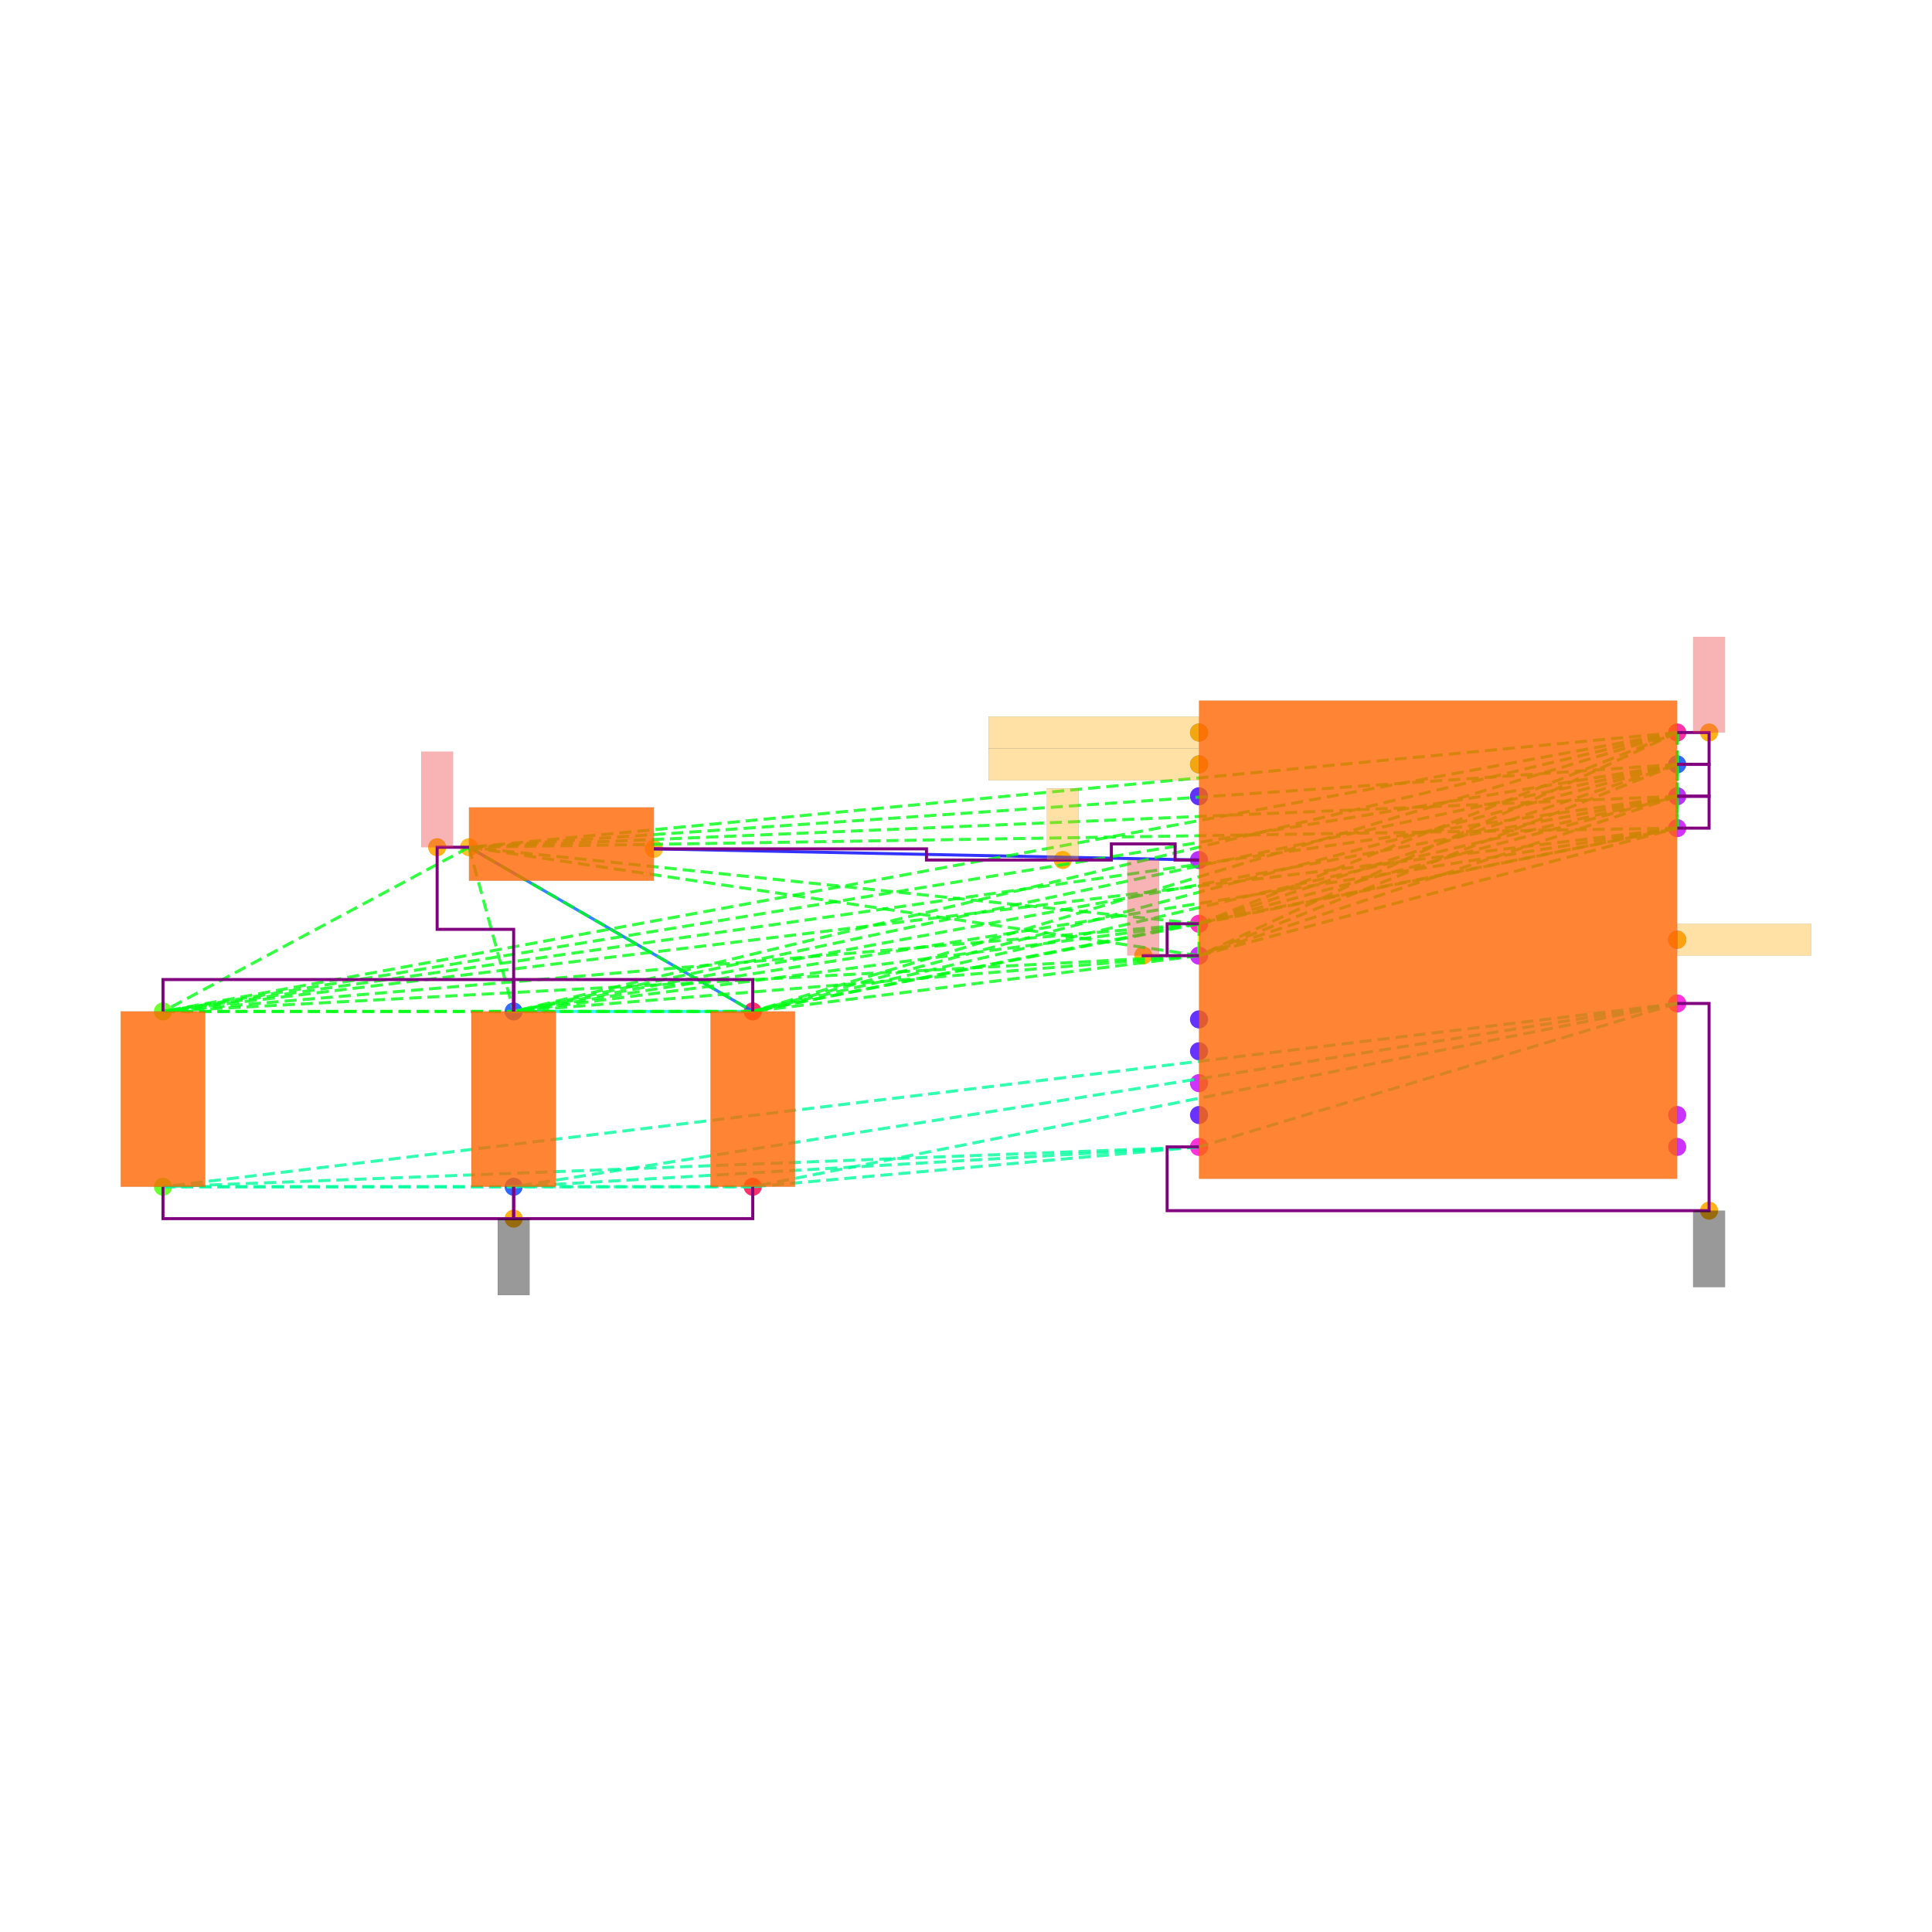
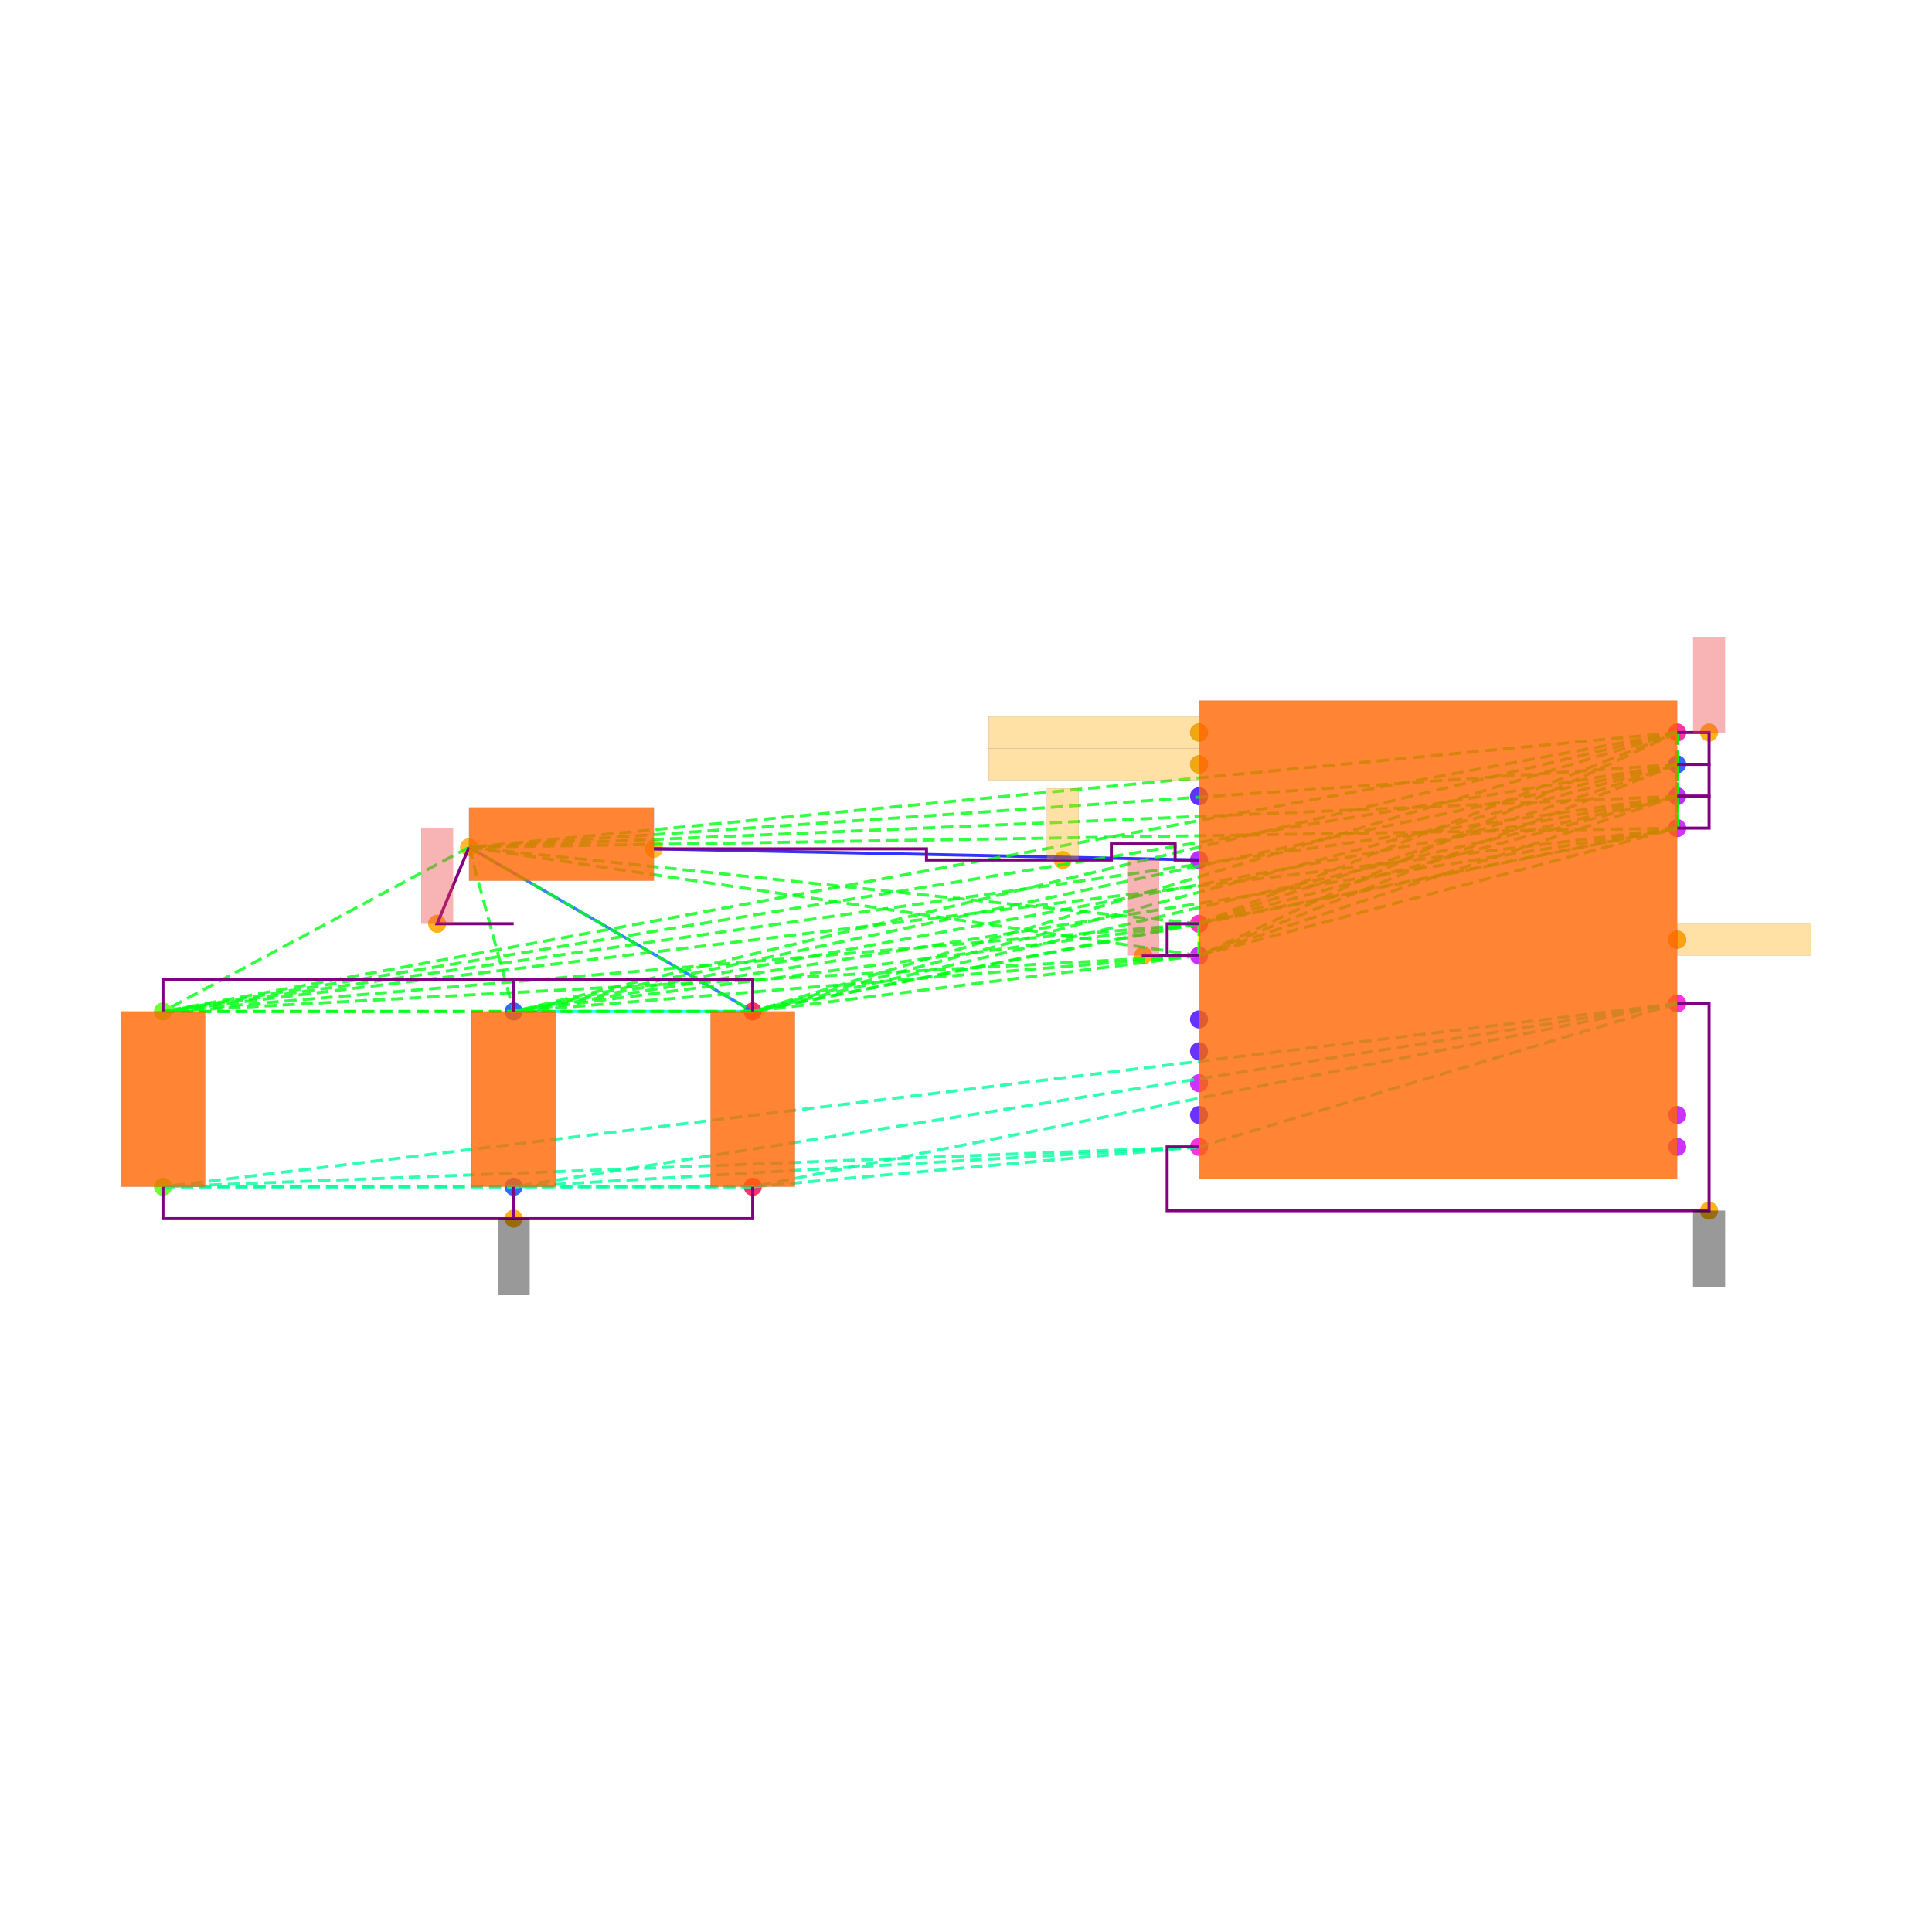
<svg xmlns="http://www.w3.org/2000/svg" width="640" height="640" viewBox="0 0 640 640">
  <rect width="100%" height="100%" fill="white" />
  <g>
    <circle data-type="point" data-label="U1.1 x-" data-x="-1.5" data-y="0.10000000000000009" cx="397.194" cy="306.008" r="3" fill="hsl(319, 100%, 50%, 0.8)" />
  </g>
  <g>
    <circle data-type="point" data-label="U1.8 x+" data-x="1.5" data-y="1.3" cx="555.595" cy="242.648" r="3" fill="hsl(326, 100%, 50%, 0.8)" />
  </g>
  <g>
    <circle data-type="point" data-label="U1.11 x-" data-x="-1.5" data-y="1.3" cx="397.194" cy="242.648" r="3" fill="hsl(218, 100%, 50%, 0.8)" />
  </g>
  <g>
    <circle data-type="point" data-label="U1.12 x-" data-x="-1.5" data-y="1.1" cx="397.194" cy="253.208" r="3" fill="hsl(219, 100%, 50%, 0.8)" />
  </g>
  <g>
    <circle data-type="point" data-label="U1.17 x+" data-x="1.5" data-y="1.0999999999999999" cx="555.595" cy="253.208" r="3" fill="hsl(224, 100%, 50%, 0.8)" />
  </g>
  <g>
    <circle data-type="point" data-label="U1.25 x-" data-x="-1.5" data-y="0.9" cx="397.194" cy="263.768" r="3" fill="hsl(253, 100%, 50%, 0.8)" />
  </g>
  <g>
    <circle data-type="point" data-label="U1.26 x-" data-x="-1.5" data-y="-0.4999999999999998" cx="397.194" cy="337.688" r="3" fill="hsl(254, 100%, 50%, 0.8)" />
  </g>
  <g>
    <circle data-type="point" data-label="U1.27 x-" data-x="-1.5" data-y="-0.6999999999999997" cx="397.194" cy="348.248" r="3" fill="hsl(255, 100%, 50%, 0.8)" />
  </g>
  <g>
    <circle data-type="point" data-label="U1.28 x-" data-x="-1.5" data-y="-1.0999999999999999" cx="397.194" cy="369.368" r="3" fill="hsl(256, 100%, 50%, 0.8)" />
  </g>
  <g>
    <circle data-type="point" data-label="U1.30 x-" data-x="-1.5" data-y="0.5" cx="397.194" cy="284.888" r="3" fill="hsl(279, 100%, 50%, 0.8)" />
  </g>
  <g>
    <circle data-type="point" data-label="U1.31 x+" data-x="1.5" data-y="0.8999999999999997" cx="555.595" cy="263.768" r="3" fill="hsl(280, 100%, 50%, 0.8)" />
  </g>
  <g>
    <circle data-type="point" data-label="U1.34 x-" data-x="-1.5" data-y="-0.09999999999999987" cx="397.194" cy="316.568" r="3" fill="hsl(283, 100%, 50%, 0.8)" />
  </g>
  <g>
    <circle data-type="point" data-label="U1.35 x+" data-x="1.5" data-y="-1.1" cx="555.595" cy="369.368" r="3" fill="hsl(284, 100%, 50%, 0.8)" />
  </g>
  <g>
    <circle data-type="point" data-label="U1.36 x+" data-x="1.5" data-y="-1.3" cx="555.595" cy="379.928" r="3" fill="hsl(285, 100%, 50%, 0.8)" />
  </g>
  <g>
    <circle data-type="point" data-label="U1.37 x-" data-x="-1.5" data-y="-0.8999999999999997" cx="397.194" cy="358.808" r="3" fill="hsl(286, 100%, 50%, 0.8)" />
  </g>
  <g>
    <circle data-type="point" data-label="U1.38 x+" data-x="1.5" data-y="0.6999999999999997" cx="555.595" cy="274.328" r="3" fill="hsl(287, 100%, 50%, 0.8)" />
  </g>
  <g>
    <circle data-type="point" data-label="U1.39 x+" data-x="1.5" data-y="-2.220446049250313e-16" cx="555.595" cy="311.288" r="3" fill="hsl(288, 100%, 50%, 0.8)" />
  </g>
  <g>
    <circle data-type="point" data-label="U1.40 x+" data-x="1.5" data-y="-0.40000000000000013" cx="555.595" cy="332.408" r="3" fill="hsl(310, 100%, 50%, 0.8)" />
  </g>
  <g>
    <circle data-type="point" data-label="U1.41 x-" data-x="-1.5" data-y="-1.3" cx="397.194" cy="379.928" r="3" fill="hsl(311, 100%, 50%, 0.8)" />
  </g>
  <g>
    <circle data-type="point" data-label="L1.1 x-" data-x="-6.08" data-y="0.58" cx="155.369" cy="280.664" r="3" fill="hsl(40, 100%, 50%, 0.8)" />
  </g>
  <g>
    <circle data-type="point" data-label="L1.2 x+" data-x="-4.92" data-y="0.57" cx="216.617" cy="281.192" r="3" fill="hsl(41, 100%, 50%, 0.8)" />
  </g>
  <g>
    <circle data-type="point" data-label="C105.1 y+" data-x="-8" data-y="-0.44999999999999996" cx="53.992" cy="335.048" r="3" fill="hsl(102, 100%, 50%, 0.8)" />
  </g>
  <g>
    <circle data-type="point" data-label="C105.2 y-" data-x="-8" data-y="-1.55" cx="53.992" cy="393.128" r="3" fill="hsl(103, 100%, 50%, 0.8)" />
  </g>
  <g>
    <circle data-type="point" data-label="C106.1 y+" data-x="-4.3" data-y="-0.44999999999999996" cx="249.353" cy="335.048" r="3" fill="hsl(343, 100%, 50%, 0.8)" />
  </g>
  <g>
    <circle data-type="point" data-label="C106.2 y-" data-x="-4.3" data-y="-1.55" cx="249.353" cy="393.128" r="3" fill="hsl(344, 100%, 50%, 0.8)" />
  </g>
  <g>
    <circle data-type="point" data-label="C107.1 y+" data-x="-5.8" data-y="-0.44999999999999996" cx="170.153" cy="335.048" r="3" fill="hsl(224, 100%, 50%, 0.8)" />
  </g>
  <g>
    <circle data-type="point" data-label="C107.2 y-" data-x="-5.8" data-y="-1.55" cx="170.153" cy="393.128" r="3" fill="hsl(225, 100%, 50%, 0.8)" />
  </g>
  <g>
    <circle data-type="point" data-label="anchorPoint orientation: y+" data-x="-1.85" data-y="-0.09899999999999987" cx="378.714" cy="316.515" r="3" fill="hsl(40, 100%, 50%, 0.9)" />
  </g>
  <g>
-     <circle data-type="point" data-label="anchorPoint orientation: y+" data-x="-6.28" data-y="0.58" cx="144.809" cy="280.664" r="3" fill="hsl(40, 100%, 50%, 0.9)" />
+     <circle data-type="point" data-label="anchorPoint orientation: y+" data-x="-6.28" data-y="0.10000000000000009" cx="144.809" cy="306.008" r="3" fill="hsl(40, 100%, 50%, 0.9)" />
  </g>
  <g>
    <circle data-type="point" data-label="anchorPoint orientation: y+" data-x="1.7" data-y="1.3" cx="566.155" cy="242.648" r="3" fill="hsl(40, 100%, 50%, 0.9)" />
  </g>
  <g>
    <circle data-type="point" data-label="anchorPoint orientation: x-" data-x="-1.5" data-y="1.3" cx="397.194" cy="242.648" r="3" fill="hsl(40, 100%, 50%, 0.9)" />
  </g>
  <g>
    <circle data-type="point" data-label="anchorPoint orientation: x-" data-x="-1.5" data-y="1.1" cx="397.194" cy="253.208" r="3" fill="hsl(40, 100%, 50%, 0.9)" />
  </g>
  <g>
    <circle data-type="point" data-label="anchorPoint orientation: y+" data-x="-2.355" data-y="0.5" cx="352.05" cy="284.888" r="3" fill="hsl(40, 100%, 50%, 0.9)" />
  </g>
  <g>
    <circle data-type="point" data-label="anchorPoint orientation: x+" data-x="1.5" data-y="-2.220446049250313e-16" cx="555.595" cy="311.288" r="3" fill="hsl(40, 100%, 50%, 0.9)" />
  </g>
  <g>
    <circle data-type="point" data-label="anchorPoint orientation: y-" data-x="1.7000000000000002" data-y="-1.7" cx="566.155" cy="401.048" r="3" fill="hsl(40, 100%, 50%, 0.9)" />
  </g>
  <g>
    <circle data-type="point" data-label="anchorPoint orientation: y-" data-x="-5.8" data-y="-1.7500000000000002" cx="170.153" cy="403.688" r="3" fill="hsl(40, 100%, 50%, 0.9)" />
  </g>
  <g>
    <polyline data-points="-1.5,0.5 -4.92,0.57" data-type="line" data-label="" points="397.194,284.888 216.617,281.192" fill="none" stroke="hsl(240, 100%, 50%, 0.8)" stroke-width="1" />
  </g>
  <g>
    <polyline data-points="-1.5,0.10000000000000009 -1.5,-0.09999999999999987" data-type="line" data-label="" points="397.194,306.008 397.194,316.568" fill="none" stroke="hsl(64, 100%, 50%, 0.8)" stroke-width="1" />
  </g>
  <g>
    <polyline data-points="-4.3,-0.44999999999999996 -6.08,0.58" data-type="line" data-label="" points="249.353,335.048 155.369,280.664" fill="none" stroke="hsl(216, 100%, 50%, 0.8)" stroke-width="1" />
  </g>
  <g>
    <polyline data-points="-5.8,-0.44999999999999996 -4.3,-0.44999999999999996" data-type="line" data-label="" points="170.153,335.048 249.353,335.048" fill="none" stroke="hsl(184, 100%, 50%, 0.8)" stroke-width="1" />
  </g>
  <g>
    <polyline data-points="-1.5,0.10000000000000009 1.5,1.3" data-type="line" data-label="" points="397.194,306.008 555.595,242.648" fill="none" stroke="hsl(125, 100%, 50%, 0.8)" stroke-width="1" stroke-dasharray="4 2" />
  </g>
  <g>
    <polyline data-points="-1.5,0.10000000000000009 1.5,1.0999999999999999" data-type="line" data-label="" points="397.194,306.008 555.595,253.208" fill="none" stroke="hsl(125, 100%, 50%, 0.8)" stroke-width="1" stroke-dasharray="4 2" />
  </g>
  <g>
    <polyline data-points="-1.5,0.10000000000000009 1.5,0.8999999999999997" data-type="line" data-label="" points="397.194,306.008 555.595,263.768" fill="none" stroke="hsl(125, 100%, 50%, 0.8)" stroke-width="1" stroke-dasharray="4 2" />
  </g>
  <g>
    <polyline data-points="-1.5,0.10000000000000009 -1.5,-0.09999999999999987" data-type="line" data-label="" points="397.194,306.008 397.194,316.568" fill="none" stroke="hsl(125, 100%, 50%, 0.8)" stroke-width="1" stroke-dasharray="4 2" />
  </g>
  <g>
    <polyline data-points="-1.5,0.10000000000000009 1.5,0.6999999999999997" data-type="line" data-label="" points="397.194,306.008 555.595,274.328" fill="none" stroke="hsl(125, 100%, 50%, 0.8)" stroke-width="1" stroke-dasharray="4 2" />
  </g>
  <g>
    <polyline data-points="-1.5,0.10000000000000009 -6.08,0.58" data-type="line" data-label="" points="397.194,306.008 155.369,280.664" fill="none" stroke="hsl(125, 100%, 50%, 0.8)" stroke-width="1" stroke-dasharray="4 2" />
  </g>
  <g>
    <polyline data-points="-1.5,0.10000000000000009 -8,-0.44999999999999996" data-type="line" data-label="" points="397.194,306.008 53.992,335.048" fill="none" stroke="hsl(125, 100%, 50%, 0.8)" stroke-width="1" stroke-dasharray="4 2" />
  </g>
  <g>
    <polyline data-points="-1.5,0.10000000000000009 -4.3,-0.44999999999999996" data-type="line" data-label="" points="397.194,306.008 249.353,335.048" fill="none" stroke="hsl(125, 100%, 50%, 0.8)" stroke-width="1" stroke-dasharray="4 2" />
  </g>
  <g>
    <polyline data-points="-1.5,0.10000000000000009 -5.8,-0.44999999999999996" data-type="line" data-label="" points="397.194,306.008 170.153,335.048" fill="none" stroke="hsl(125, 100%, 50%, 0.8)" stroke-width="1" stroke-dasharray="4 2" />
  </g>
  <g>
    <polyline data-points="1.5,1.3 1.5,1.0999999999999999" data-type="line" data-label="" points="555.595,242.648 555.595,253.208" fill="none" stroke="hsl(125, 100%, 50%, 0.8)" stroke-width="1" stroke-dasharray="4 2" />
  </g>
  <g>
    <polyline data-points="1.5,1.3 1.5,0.8999999999999997" data-type="line" data-label="" points="555.595,242.648 555.595,263.768" fill="none" stroke="hsl(125, 100%, 50%, 0.8)" stroke-width="1" stroke-dasharray="4 2" />
  </g>
  <g>
    <polyline data-points="1.5,1.3 -1.5,-0.09999999999999987" data-type="line" data-label="" points="555.595,242.648 397.194,316.568" fill="none" stroke="hsl(125, 100%, 50%, 0.8)" stroke-width="1" stroke-dasharray="4 2" />
  </g>
  <g>
    <polyline data-points="1.5,1.3 1.5,0.6999999999999997" data-type="line" data-label="" points="555.595,242.648 555.595,274.328" fill="none" stroke="hsl(125, 100%, 50%, 0.8)" stroke-width="1" stroke-dasharray="4 2" />
  </g>
  <g>
    <polyline data-points="1.5,1.3 -6.08,0.58" data-type="line" data-label="" points="555.595,242.648 155.369,280.664" fill="none" stroke="hsl(125, 100%, 50%, 0.8)" stroke-width="1" stroke-dasharray="4 2" />
  </g>
  <g>
    <polyline data-points="1.5,1.3 -8,-0.44999999999999996" data-type="line" data-label="" points="555.595,242.648 53.992,335.048" fill="none" stroke="hsl(125, 100%, 50%, 0.8)" stroke-width="1" stroke-dasharray="4 2" />
  </g>
  <g>
    <polyline data-points="1.5,1.3 -4.3,-0.44999999999999996" data-type="line" data-label="" points="555.595,242.648 249.353,335.048" fill="none" stroke="hsl(125, 100%, 50%, 0.8)" stroke-width="1" stroke-dasharray="4 2" />
  </g>
  <g>
    <polyline data-points="1.5,1.3 -5.8,-0.44999999999999996" data-type="line" data-label="" points="555.595,242.648 170.153,335.048" fill="none" stroke="hsl(125, 100%, 50%, 0.8)" stroke-width="1" stroke-dasharray="4 2" />
  </g>
  <g>
    <polyline data-points="1.5,1.0999999999999999 1.5,0.8999999999999997" data-type="line" data-label="" points="555.595,253.208 555.595,263.768" fill="none" stroke="hsl(125, 100%, 50%, 0.8)" stroke-width="1" stroke-dasharray="4 2" />
  </g>
  <g>
    <polyline data-points="1.5,1.0999999999999999 -1.5,-0.09999999999999987" data-type="line" data-label="" points="555.595,253.208 397.194,316.568" fill="none" stroke="hsl(125, 100%, 50%, 0.8)" stroke-width="1" stroke-dasharray="4 2" />
  </g>
  <g>
    <polyline data-points="1.5,1.0999999999999999 1.5,0.6999999999999997" data-type="line" data-label="" points="555.595,253.208 555.595,274.328" fill="none" stroke="hsl(125, 100%, 50%, 0.8)" stroke-width="1" stroke-dasharray="4 2" />
  </g>
  <g>
    <polyline data-points="1.5,1.0999999999999999 -6.08,0.58" data-type="line" data-label="" points="555.595,253.208 155.369,280.664" fill="none" stroke="hsl(125, 100%, 50%, 0.8)" stroke-width="1" stroke-dasharray="4 2" />
  </g>
  <g>
    <polyline data-points="1.5,1.0999999999999999 -8,-0.44999999999999996" data-type="line" data-label="" points="555.595,253.208 53.992,335.048" fill="none" stroke="hsl(125, 100%, 50%, 0.8)" stroke-width="1" stroke-dasharray="4 2" />
  </g>
  <g>
    <polyline data-points="1.5,1.0999999999999999 -4.3,-0.44999999999999996" data-type="line" data-label="" points="555.595,253.208 249.353,335.048" fill="none" stroke="hsl(125, 100%, 50%, 0.8)" stroke-width="1" stroke-dasharray="4 2" />
  </g>
  <g>
    <polyline data-points="1.5,1.0999999999999999 -5.8,-0.44999999999999996" data-type="line" data-label="" points="555.595,253.208 170.153,335.048" fill="none" stroke="hsl(125, 100%, 50%, 0.8)" stroke-width="1" stroke-dasharray="4 2" />
  </g>
  <g>
    <polyline data-points="1.5,0.8999999999999997 -1.5,-0.09999999999999987" data-type="line" data-label="" points="555.595,263.768 397.194,316.568" fill="none" stroke="hsl(125, 100%, 50%, 0.8)" stroke-width="1" stroke-dasharray="4 2" />
  </g>
  <g>
    <polyline data-points="1.5,0.8999999999999997 1.5,0.6999999999999997" data-type="line" data-label="" points="555.595,263.768 555.595,274.328" fill="none" stroke="hsl(125, 100%, 50%, 0.8)" stroke-width="1" stroke-dasharray="4 2" />
  </g>
  <g>
    <polyline data-points="1.5,0.8999999999999997 -6.08,0.58" data-type="line" data-label="" points="555.595,263.768 155.369,280.664" fill="none" stroke="hsl(125, 100%, 50%, 0.8)" stroke-width="1" stroke-dasharray="4 2" />
  </g>
  <g>
    <polyline data-points="1.5,0.8999999999999997 -8,-0.44999999999999996" data-type="line" data-label="" points="555.595,263.768 53.992,335.048" fill="none" stroke="hsl(125, 100%, 50%, 0.8)" stroke-width="1" stroke-dasharray="4 2" />
  </g>
  <g>
    <polyline data-points="1.5,0.8999999999999997 -4.3,-0.44999999999999996" data-type="line" data-label="" points="555.595,263.768 249.353,335.048" fill="none" stroke="hsl(125, 100%, 50%, 0.8)" stroke-width="1" stroke-dasharray="4 2" />
  </g>
  <g>
    <polyline data-points="1.5,0.8999999999999997 -5.8,-0.44999999999999996" data-type="line" data-label="" points="555.595,263.768 170.153,335.048" fill="none" stroke="hsl(125, 100%, 50%, 0.8)" stroke-width="1" stroke-dasharray="4 2" />
  </g>
  <g>
    <polyline data-points="-1.5,-0.09999999999999987 1.5,0.6999999999999997" data-type="line" data-label="" points="397.194,316.568 555.595,274.328" fill="none" stroke="hsl(125, 100%, 50%, 0.8)" stroke-width="1" stroke-dasharray="4 2" />
  </g>
  <g>
    <polyline data-points="-1.5,-0.09999999999999987 -6.08,0.58" data-type="line" data-label="" points="397.194,316.568 155.369,280.664" fill="none" stroke="hsl(125, 100%, 50%, 0.8)" stroke-width="1" stroke-dasharray="4 2" />
  </g>
  <g>
    <polyline data-points="-1.5,-0.09999999999999987 -8,-0.44999999999999996" data-type="line" data-label="" points="397.194,316.568 53.992,335.048" fill="none" stroke="hsl(125, 100%, 50%, 0.8)" stroke-width="1" stroke-dasharray="4 2" />
  </g>
  <g>
    <polyline data-points="-1.5,-0.09999999999999987 -4.3,-0.44999999999999996" data-type="line" data-label="" points="397.194,316.568 249.353,335.048" fill="none" stroke="hsl(125, 100%, 50%, 0.8)" stroke-width="1" stroke-dasharray="4 2" />
  </g>
  <g>
    <polyline data-points="-1.5,-0.09999999999999987 -5.8,-0.44999999999999996" data-type="line" data-label="" points="397.194,316.568 170.153,335.048" fill="none" stroke="hsl(125, 100%, 50%, 0.8)" stroke-width="1" stroke-dasharray="4 2" />
  </g>
  <g>
    <polyline data-points="1.5,0.6999999999999997 -6.08,0.58" data-type="line" data-label="" points="555.595,274.328 155.369,280.664" fill="none" stroke="hsl(125, 100%, 50%, 0.8)" stroke-width="1" stroke-dasharray="4 2" />
  </g>
  <g>
    <polyline data-points="1.5,0.6999999999999997 -8,-0.44999999999999996" data-type="line" data-label="" points="555.595,274.328 53.992,335.048" fill="none" stroke="hsl(125, 100%, 50%, 0.8)" stroke-width="1" stroke-dasharray="4 2" />
  </g>
  <g>
    <polyline data-points="1.5,0.6999999999999997 -4.3,-0.44999999999999996" data-type="line" data-label="" points="555.595,274.328 249.353,335.048" fill="none" stroke="hsl(125, 100%, 50%, 0.8)" stroke-width="1" stroke-dasharray="4 2" />
  </g>
  <g>
    <polyline data-points="1.5,0.6999999999999997 -5.8,-0.44999999999999996" data-type="line" data-label="" points="555.595,274.328 170.153,335.048" fill="none" stroke="hsl(125, 100%, 50%, 0.8)" stroke-width="1" stroke-dasharray="4 2" />
  </g>
  <g>
    <polyline data-points="-6.08,0.58 -8,-0.44999999999999996" data-type="line" data-label="" points="155.369,280.664 53.992,335.048" fill="none" stroke="hsl(125, 100%, 50%, 0.8)" stroke-width="1" stroke-dasharray="4 2" />
  </g>
  <g>
    <polyline data-points="-6.08,0.58 -4.3,-0.44999999999999996" data-type="line" data-label="" points="155.369,280.664 249.353,335.048" fill="none" stroke="hsl(125, 100%, 50%, 0.8)" stroke-width="1" stroke-dasharray="4 2" />
  </g>
  <g>
    <polyline data-points="-6.08,0.58 -5.8,-0.44999999999999996" data-type="line" data-label="" points="155.369,280.664 170.153,335.048" fill="none" stroke="hsl(125, 100%, 50%, 0.8)" stroke-width="1" stroke-dasharray="4 2" />
  </g>
  <g>
    <polyline data-points="-8,-0.44999999999999996 -4.3,-0.44999999999999996" data-type="line" data-label="" points="53.992,335.048 249.353,335.048" fill="none" stroke="hsl(125, 100%, 50%, 0.8)" stroke-width="1" stroke-dasharray="4 2" />
  </g>
  <g>
    <polyline data-points="-8,-0.44999999999999996 -5.8,-0.44999999999999996" data-type="line" data-label="" points="53.992,335.048 170.153,335.048" fill="none" stroke="hsl(125, 100%, 50%, 0.8)" stroke-width="1" stroke-dasharray="4 2" />
  </g>
  <g>
    <polyline data-points="-4.3,-0.44999999999999996 -5.8,-0.44999999999999996" data-type="line" data-label="" points="249.353,335.048 170.153,335.048" fill="none" stroke="hsl(125, 100%, 50%, 0.8)" stroke-width="1" stroke-dasharray="4 2" />
  </g>
  <g>
    <polyline data-points="1.5,-0.40000000000000013 -1.5,-1.3" data-type="line" data-label="" points="555.595,332.408 397.194,379.928" fill="none" stroke="hsl(157, 100%, 50%, 0.8)" stroke-width="1" stroke-dasharray="4 2" />
  </g>
  <g>
    <polyline data-points="1.5,-0.40000000000000013 -8,-1.55" data-type="line" data-label="" points="555.595,332.408 53.992,393.128" fill="none" stroke="hsl(157, 100%, 50%, 0.8)" stroke-width="1" stroke-dasharray="4 2" />
  </g>
  <g>
    <polyline data-points="1.5,-0.40000000000000013 -4.3,-1.55" data-type="line" data-label="" points="555.595,332.408 249.353,393.128" fill="none" stroke="hsl(157, 100%, 50%, 0.8)" stroke-width="1" stroke-dasharray="4 2" />
  </g>
  <g>
    <polyline data-points="1.5,-0.40000000000000013 -5.8,-1.55" data-type="line" data-label="" points="555.595,332.408 170.153,393.128" fill="none" stroke="hsl(157, 100%, 50%, 0.8)" stroke-width="1" stroke-dasharray="4 2" />
  </g>
  <g>
    <polyline data-points="-1.5,-1.3 -8,-1.55" data-type="line" data-label="" points="397.194,379.928 53.992,393.128" fill="none" stroke="hsl(157, 100%, 50%, 0.8)" stroke-width="1" stroke-dasharray="4 2" />
  </g>
  <g>
    <polyline data-points="-1.5,-1.3 -4.3,-1.55" data-type="line" data-label="" points="397.194,379.928 249.353,393.128" fill="none" stroke="hsl(157, 100%, 50%, 0.8)" stroke-width="1" stroke-dasharray="4 2" />
  </g>
  <g>
    <polyline data-points="-1.5,-1.3 -5.8,-1.55" data-type="line" data-label="" points="397.194,379.928 170.153,393.128" fill="none" stroke="hsl(157, 100%, 50%, 0.8)" stroke-width="1" stroke-dasharray="4 2" />
  </g>
  <g>
    <polyline data-points="-8,-1.55 -4.3,-1.55" data-type="line" data-label="" points="53.992,393.128 249.353,393.128" fill="none" stroke="hsl(157, 100%, 50%, 0.8)" stroke-width="1" stroke-dasharray="4 2" />
  </g>
  <g>
    <polyline data-points="-8,-1.55 -5.8,-1.55" data-type="line" data-label="" points="53.992,393.128 170.153,393.128" fill="none" stroke="hsl(157, 100%, 50%, 0.8)" stroke-width="1" stroke-dasharray="4 2" />
  </g>
  <g>
    <polyline data-points="-4.3,-1.55 -5.8,-1.55" data-type="line" data-label="" points="249.353,393.128 170.153,393.128" fill="none" stroke="hsl(157, 100%, 50%, 0.8)" stroke-width="1" stroke-dasharray="4 2" />
  </g>
  <g>
    <polyline data-points="-5.8,-0.44999999999999996 -5.8,-0.24999999999999978 -8,-0.24999999999999978 -8,-0.44999999999999996" data-type="line" data-label="" points="170.153,335.048 170.153,324.488 53.992,324.488 53.992,335.048" fill="none" stroke="purple" stroke-width="1" />
  </g>
  <g>
-     <polyline data-points="-6.08,0.58 -6.28,0.58 -6.28,0.065 -5.8,0.065 -5.8,-0.44999999999999996" data-type="line" data-label="" points="155.369,280.664 144.809,280.664 144.809,307.856 170.153,307.856 170.153,335.048" fill="none" stroke="purple" stroke-width="1" />
+     <polyline data-points="-6.08,0.58 -6.28,0.10000000000000009 -6.28,0.10000000000000009 -5.8,0.10000000000000009 -5.8,0.10000000000000009" data-type="line" data-label="" points="155.369,280.664 144.809,306.008 144.809,306.008 170.153,306.008 170.153,306.008" fill="none" stroke="purple" stroke-width="1" />
  </g>
  <g>
    <polyline data-points="-4.3,-0.44999999999999996 -4.3,-0.24999999999999978 -5.8,-0.24999999999999978 -5.8,-0.44999999999999996" data-type="line" data-label="" points="249.353,335.048 249.353,324.488 170.153,324.488 170.153,335.048" fill="none" stroke="purple" stroke-width="1" />
  </g>
  <g>
    <polyline data-points="-1.5,-0.09999999999999987 -1.7,-0.09999999999999987 -1.7,0.10000000000000009 -1.5,0.10000000000000009" data-type="line" data-label="" points="397.194,316.568 386.634,316.568 386.634,306.008 397.194,306.008" fill="none" stroke="purple" stroke-width="1" />
  </g>
  <g>
    <polyline data-points="1.5,0.8999999999999997 1.7,0.8999999999999997 1.7,1.0999999999999999 1.5,1.0999999999999999" data-type="line" data-label="" points="555.595,263.768 566.155,263.768 566.155,253.208 555.595,253.208" fill="none" stroke="purple" stroke-width="1" />
  </g>
  <g>
    <polyline data-points="1.5,0.6999999999999997 1.7,0.6999999999999997 1.7,0.8999999999999997 1.5,0.8999999999999997" data-type="line" data-label="" points="555.595,274.328 566.155,274.328 566.155,263.768 555.595,263.768" fill="none" stroke="purple" stroke-width="1" />
  </g>
  <g>
    <polyline data-points="1.5,1.3 1.7,1.3 1.7,1.0999999999999999 1.5,1.0999999999999999" data-type="line" data-label="" points="555.595,242.648 566.155,242.648 566.155,253.208 555.595,253.208" fill="none" stroke="purple" stroke-width="1" />
  </g>
  <g>
    <polyline data-points="-5.8,-1.55 -5.8,-1.7500000000000002 -8,-1.7500000000000002 -8,-1.55" data-type="line" data-label="" points="170.153,393.128 170.153,403.688 53.992,403.688 53.992,393.128" fill="none" stroke="purple" stroke-width="1" />
  </g>
  <g>
    <polyline data-points="-4.3,-1.55 -4.3,-1.7500000000000002 -5.8,-1.7500000000000002 -5.8,-1.55" data-type="line" data-label="" points="249.353,393.128 249.353,403.688 170.153,403.688 170.153,393.128" fill="none" stroke="purple" stroke-width="1" />
  </g>
  <g>
    <polyline data-points="-1.5,0.5 -1.65,0.5 -1.65,0.6010000000000001 -2.0500000000000003,0.6010000000000001 -2.0500000000000003,0.5 -3.21,0.5 -3.21,0.57 -4.92,0.57" data-type="line" data-label="" points="397.194,284.888 389.274,284.888 389.274,279.555 368.154,279.555 368.154,284.888 306.906,284.888 306.906,281.192 216.617,281.192" fill="none" stroke="purple" stroke-width="1" />
  </g>
  <g>
    <polyline data-points="1.5,-0.40000000000000013 1.7000000000000002,-0.40000000000000013 1.7000000000000002,-1.7 -1.7,-1.7 -1.7,-1.3 -1.5,-1.3" data-type="line" data-label="" points="555.595,332.408 566.155,332.408 566.155,401.048 386.634,401.048 386.634,379.928 397.194,379.928" fill="none" stroke="purple" stroke-width="1" />
  </g>
  <g>
    <polyline data-points="-1.7,-0.09999999999999987 -1.85,-0.09999999999999987 -1.85,-0.09899999999999987" data-type="line" data-label="" points="386.634,316.568 378.714,316.568 378.714,316.515" fill="none" stroke="purple" stroke-width="1" />
  </g>
  <g>
    <rect data-type="rect" data-label="schematic_component_0" data-x="0" data-y="0" x="397.194" y="232.087" width="158.401" height="158.401" fill="hsl(24, 100%, 50%, 0.8)" stroke="black" stroke-width="0.019" />
  </g>
  <g>
    <rect data-type="rect" data-label="schematic_component_1" data-x="-5.5" data-y="0.6" x="155.369" y="267.464" width="61.248" height="24.288" fill="hsl(24, 100%, 50%, 0.8)" stroke="black" stroke-width="0.019" />
  </g>
  <g>
    <rect data-type="rect" data-label="schematic_component_2" data-x="-8" data-y="-1" x="40" y="335.048" width="27.984" height="58.08" fill="hsl(24, 100%, 50%, 0.8)" stroke="black" stroke-width="0.019" />
  </g>
  <g>
    <rect data-type="rect" data-label="schematic_component_3" data-x="-4.3" data-y="-1" x="235.361" y="335.048" width="27.984" height="58.08" fill="hsl(24, 100%, 50%, 0.8)" stroke="black" stroke-width="0.019" />
  </g>
  <g>
    <rect data-type="rect" data-label="schematic_component_4" data-x="-5.8" data-y="-1" x="156.161" y="335.048" width="27.984" height="58.08" fill="hsl(24, 100%, 50%, 0.8)" stroke="black" stroke-width="0.019" />
  </g>
  <g>
    <rect data-type="rect" data-label="netId: VDDS globalConnNetId: connectivity_net1" data-x="-1.85" data-y="0.20100000000000012" x="373.434" y="284.835" width="10.56" height="31.68" fill="#ef444466" stroke="#ef4444" stroke-width="0.019" />
  </g>
  <g>
-     <rect data-type="rect" data-label="netId: VDDS globalConnNetId: connectivity_net1" data-x="-6.28" data-y="0.8799999999999999" x="139.529" y="248.984" width="10.56" height="31.68" fill="#ef444466" stroke="#ef4444" stroke-width="0.019" />
+     <rect data-type="rect" data-label="netId: VDDS globalConnNetId: connectivity_net1" data-x="-6.28" data-y="0.4000000000000001" x="139.529" y="274.328" width="10.56" height="31.68" fill="#ef444466" stroke="#ef4444" stroke-width="0.019" />
  </g>
  <g>
    <rect data-type="rect" data-label="netId: VDDS globalConnNetId: connectivity_net1" data-x="1.7" data-y="1.6" x="560.875" y="210.967" width="10.56" height="31.68" fill="#ef444466" stroke="#ef4444" stroke-width="0.019" />
  </g>
  <g>
    <rect data-type="rect" data-label="netId: WMCU_SWDIO globalConnNetId: connectivity_net3" data-x="-2.161" data-y="1.3" x="327.445" y="237.368" width="69.696" height="10.56" fill="hsl(40, 100%, 50%, 0.35)" stroke="black" stroke-width="0.019" />
  </g>
  <g>
    <rect data-type="rect" data-label="netId: WMCU_SWDCK globalConnNetId: connectivity_net4" data-x="-2.161" data-y="1.1" x="327.445" y="247.928" width="69.696" height="10.56" fill="hsl(40, 100%, 50%, 0.35)" stroke="black" stroke-width="0.019" />
  </g>
  <g>
    <rect data-type="rect" data-label="netId: .U1 &gt; .DCDC to L1.pin2 globalConnNetId: connectivity_net0" data-x="-2.355" data-y="0.725" x="346.77" y="261.128" width="10.56" height="23.76" fill="hsl(40, 100%, 50%, 0.35)" stroke="black" stroke-width="0.019" />
  </g>
  <g>
    <rect data-type="rect" data-label="netId: ANT_RF globalConnNetId: connectivity_net5" data-x="1.9209999999999998" data-y="-2.220446049250313e-16" x="555.648" y="306.008" width="44.352" height="10.56" fill="hsl(40, 100%, 50%, 0.35)" stroke="black" stroke-width="0.019" />
  </g>
  <g>
    <rect data-type="rect" data-label="netId: GND globalConnNetId: connectivity_net6" data-x="1.7000000000000002" data-y="-1.94" x="560.875" y="401.048" width="10.56" height="25.344" fill="#00000066" stroke="#000000" stroke-width="0.019" />
  </g>
  <g>
    <rect data-type="rect" data-label="netId: GND globalConnNetId: connectivity_net6" data-x="-5.8" data-y="-1.9900000000000002" x="164.873" y="403.688" width="10.56" height="25.344" fill="#00000066" stroke="#000000" stroke-width="0.019" />
  </g>
  <g id="crosshair" style="display: none">
    <line id="crosshair-h" y1="0" y2="640" stroke="#666" stroke-width="0.5" />
    <line id="crosshair-v" x1="0" x2="640" stroke="#666" stroke-width="0.5" />
    <text id="coordinates" font-family="monospace" font-size="12" fill="#666" />
  </g>
</svg>
